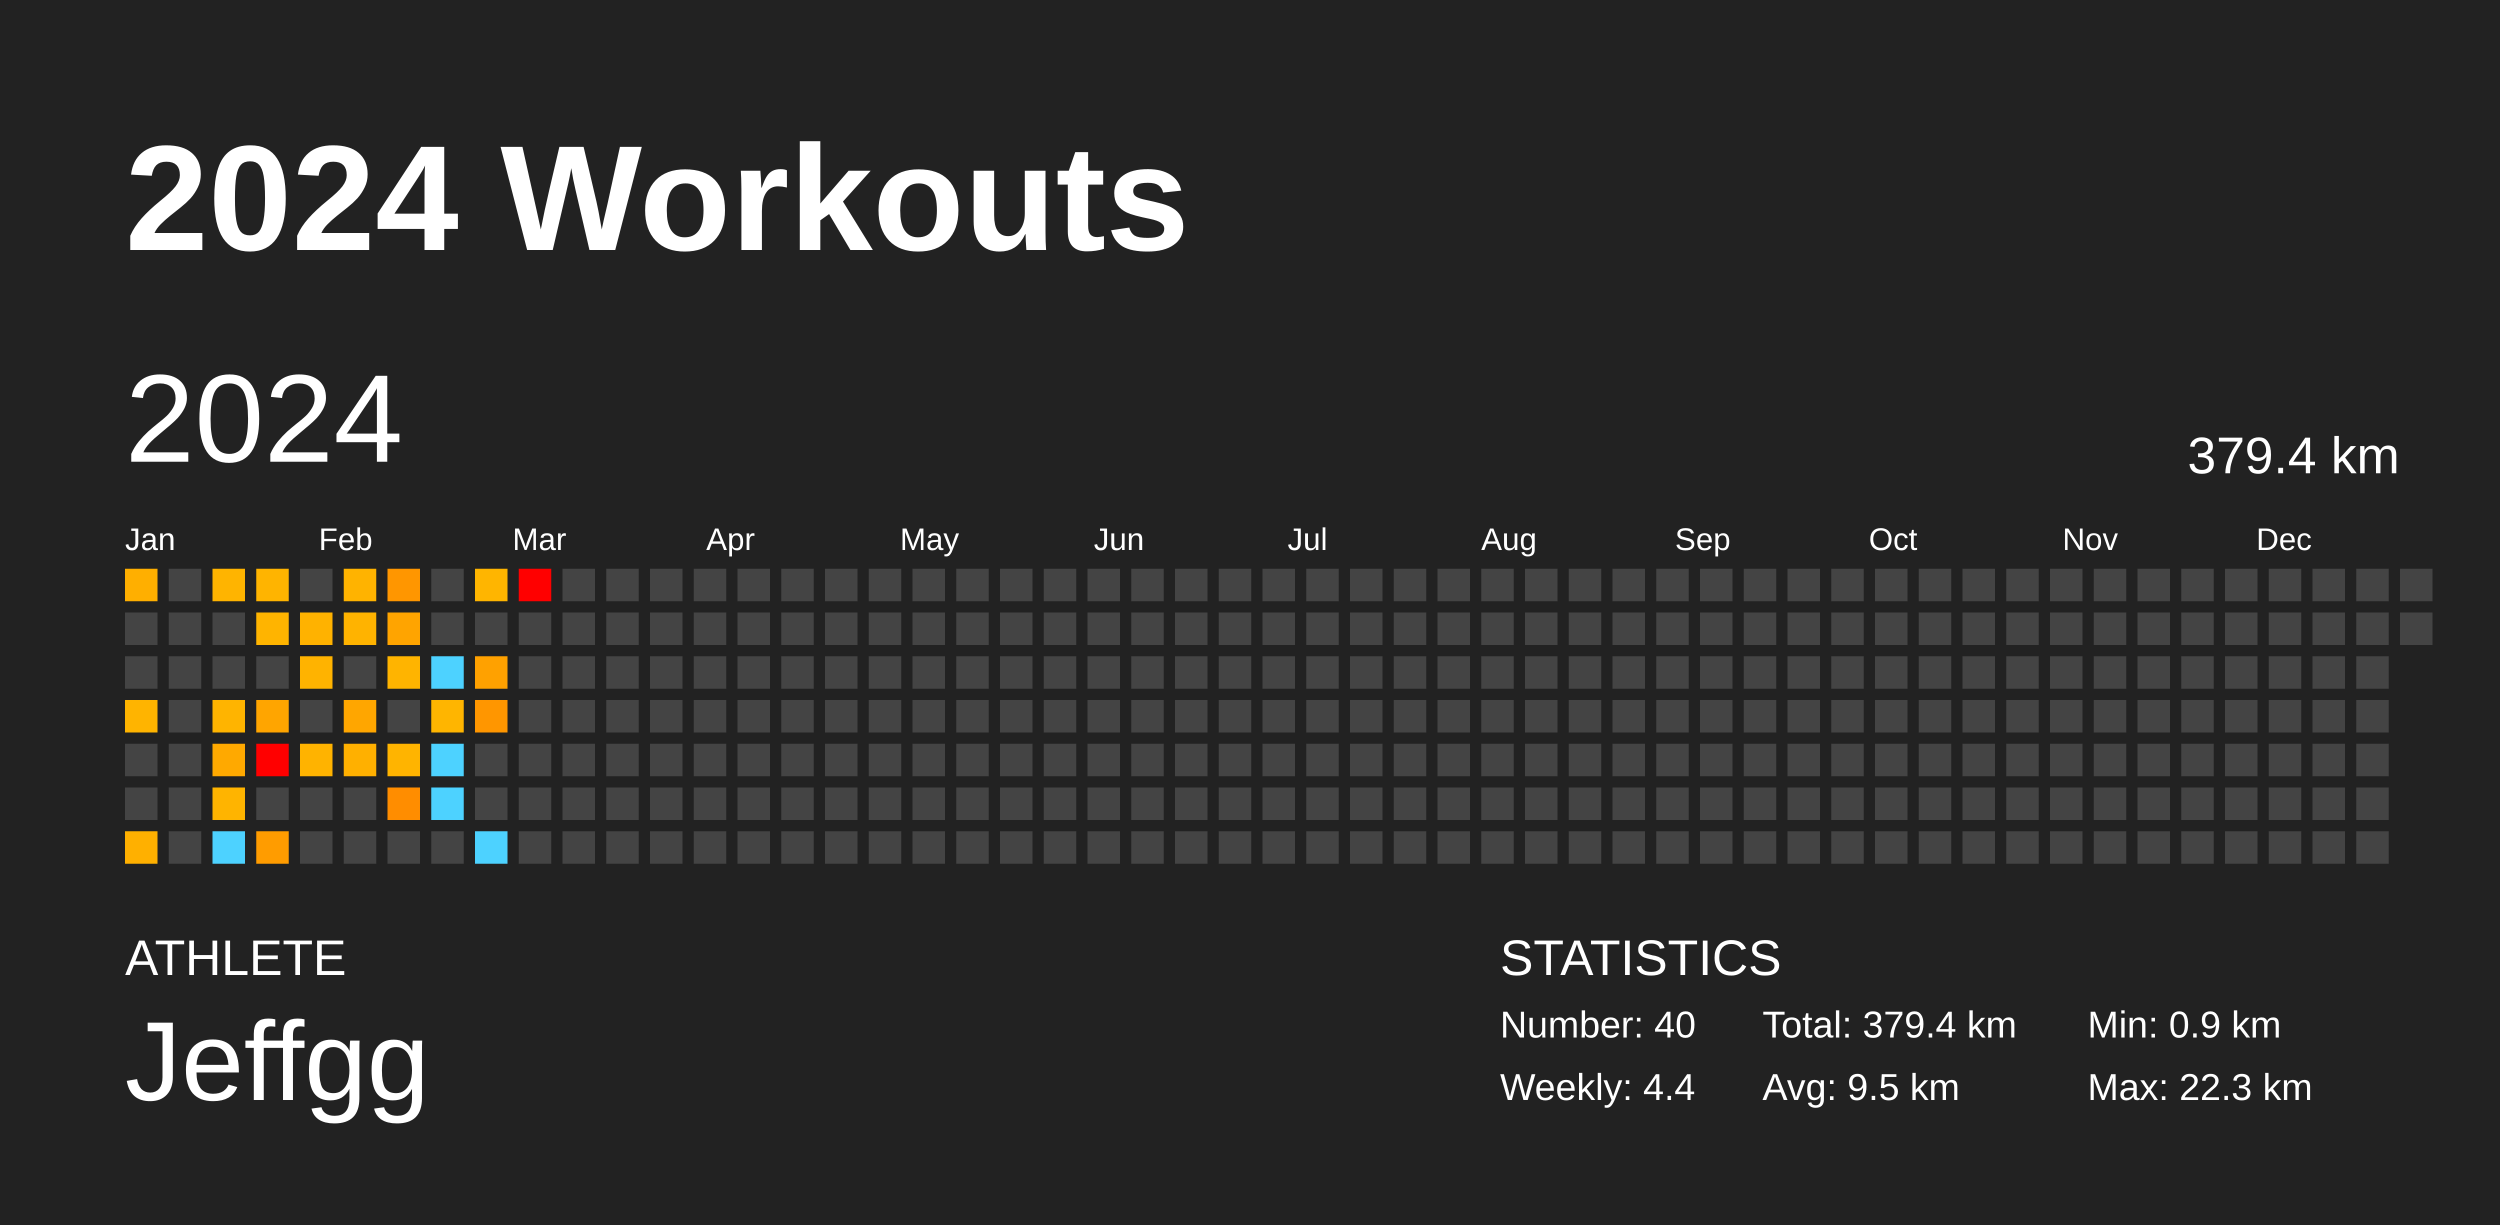
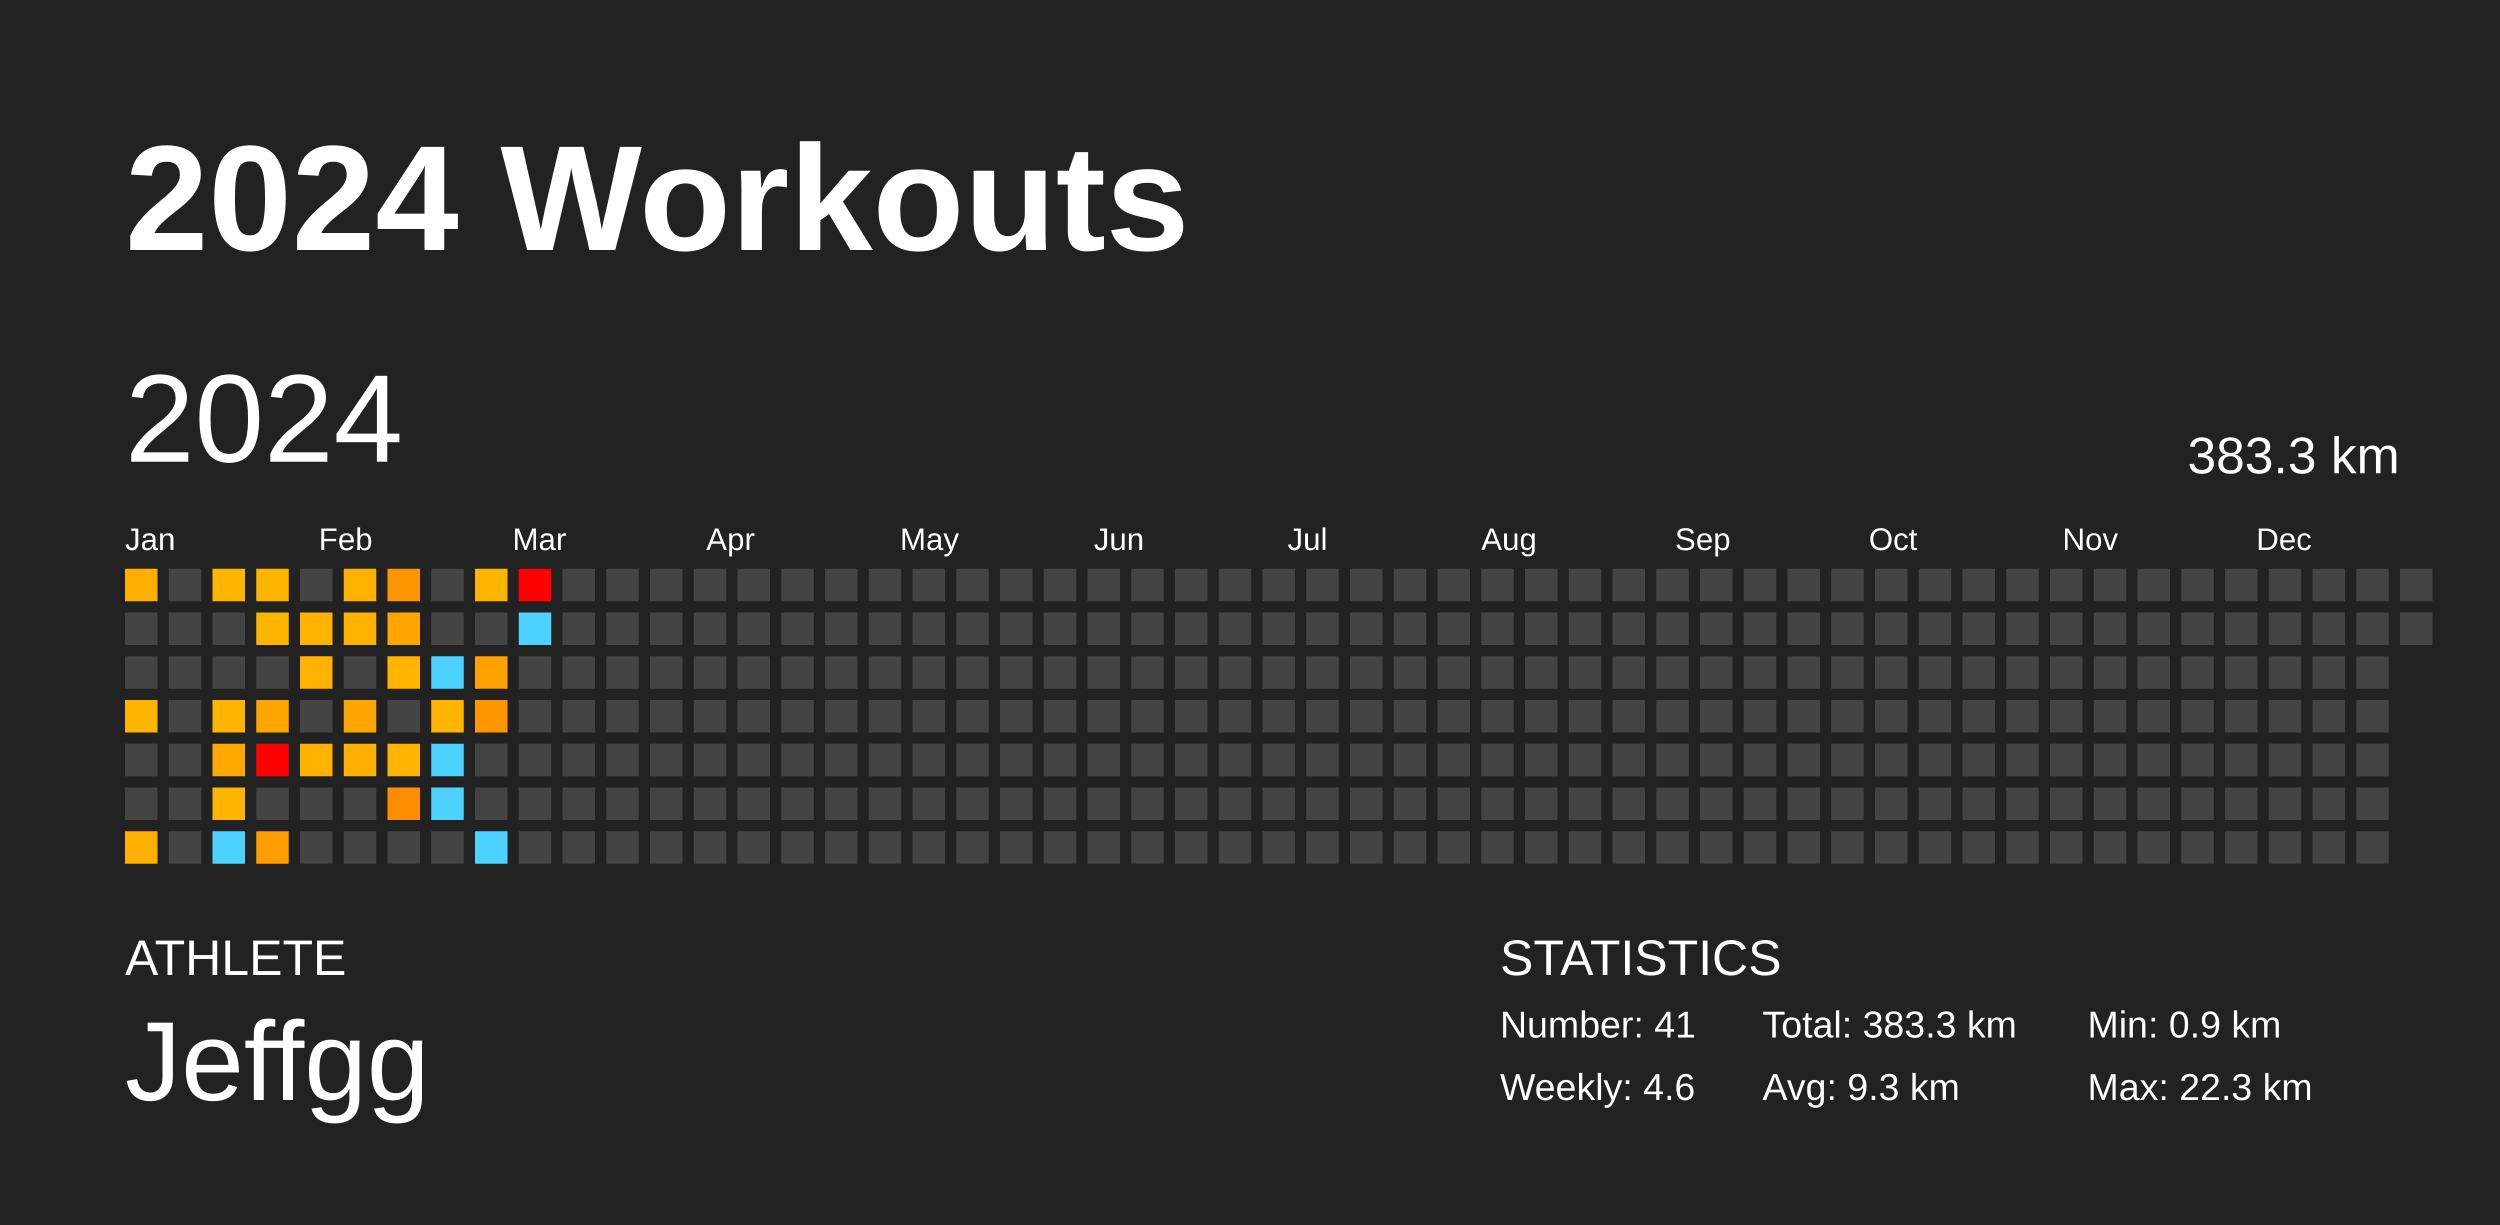
<svg xmlns="http://www.w3.org/2000/svg" baseProfile="full" height="98mm" version="1.1" viewBox="0,0,200,98" width="200mm">
  <defs />
  <rect fill="#222222" height="98" width="200" x="0" y="0" />
  <text fill="#FFFFFF" style="font-size:12px; font-family:Arial; font-weight:bold;" x="10" y="20">2024 Workouts</text>
  <text fill="#FFFFFF" style="font-size:4px; font-family:Arial" x="10" y="78">ATHLETE</text>
  <text fill="#FFFFFF" style="font-size:9px; font-family:Arial" x="10" y="88">Jeffgg</text>
  <text fill="#FFFFFF" style="font-size:4px; font-family:Arial" x="120" y="78">STATISTICS</text>
-   <text fill="#FFFFFF" style="font-size:3px; font-family:Arial" x="120" y="83">Number: 40</text>
-   <text fill="#FFFFFF" style="font-size:3px; font-family:Arial" x="120" y="88">Weekly: 4.4</text>
-   <text fill="#FFFFFF" style="font-size:3px; font-family:Arial" x="141" y="83">Total: 379.4 km</text>
-   <text fill="#FFFFFF" style="font-size:3px; font-family:Arial" x="141" y="88">Avg: 9.5 km</text>
+   <text fill="#FFFFFF" style="font-size:3px; font-family:Arial" x="120" y="83">Number: 41</text>
+   <text fill="#FFFFFF" style="font-size:3px; font-family:Arial" x="120" y="88">Weekly: 4.6</text>
+   <text fill="#FFFFFF" style="font-size:3px; font-family:Arial" x="141" y="83">Total: 383.3 km</text>
+   <text fill="#FFFFFF" style="font-size:3px; font-family:Arial" x="141" y="88">Avg: 9.3 km</text>
  <text fill="#FFFFFF" style="font-size:3px; font-family:Arial" x="167" y="83">Min: 0.9 km</text>
  <text fill="#FFFFFF" style="font-size:3px; font-family:Arial" x="167" y="88">Max: 22.3 km</text>
  <text dominant-baseline="hanging" fill="#FFFFFF" style="font-size:10.0px; font-family:Arial;" x="10" y="30">2024</text>
-   <text dominant-baseline="hanging" fill="#FFFFFF" style="font-size:4.125px; font-family:Arial;" x="175" y="35">379.4 km</text>
+   <text dominant-baseline="hanging" fill="#FFFFFF" style="font-size:4.125px; font-family:Arial;" x="175" y="35">383.3 km</text>
  <text fill="#FFFFFF" style="font-size:2.5px; font-family:Arial" x="10.0" y="44">Jan</text>
  <text fill="#FFFFFF" style="font-size:2.5px; font-family:Arial" x="25.5" y="44">Feb</text>
  <text fill="#FFFFFF" style="font-size:2.5px; font-family:Arial" x="41.0" y="44">Mar</text>
  <text fill="#FFFFFF" style="font-size:2.5px; font-family:Arial" x="56.5" y="44">Apr</text>
  <text fill="#FFFFFF" style="font-size:2.5px; font-family:Arial" x="72.0" y="44">May</text>
  <text fill="#FFFFFF" style="font-size:2.5px; font-family:Arial" x="87.5" y="44">Jun</text>
  <text fill="#FFFFFF" style="font-size:2.5px; font-family:Arial" x="103.0" y="44">Jul</text>
  <text fill="#FFFFFF" style="font-size:2.5px; font-family:Arial" x="118.5" y="44">Aug</text>
  <text fill="#FFFFFF" style="font-size:2.5px; font-family:Arial" x="134.0" y="44">Sep</text>
  <text fill="#FFFFFF" style="font-size:2.5px; font-family:Arial" x="149.5" y="44">Oct</text>
  <text fill="#FFFFFF" style="font-size:2.5px; font-family:Arial" x="165.0" y="44">Nov</text>
  <text fill="#FFFFFF" style="font-size:2.5px; font-family:Arial" x="180.5" y="44">Dec</text>
  <rect fill="#ffaf00" height="2.6" width="2.6" x="10.0" y="45.5" />
  <rect fill="#444444" height="2.6" width="2.6" x="10.0" y="49.0" />
  <rect fill="#444444" height="2.6" width="2.6" x="10.0" y="52.5" />
  <rect fill="#ffb400" height="2.6" width="2.6" x="10.0" y="56.0" />
  <rect fill="#444444" height="2.6" width="2.6" x="10.0" y="59.5" />
  <rect fill="#444444" height="2.6" width="2.6" x="10.0" y="63.0" />
  <rect fill="#ffb000" height="2.6" width="2.6" x="10.0" y="66.5" />
  <rect fill="#444444" height="2.6" width="2.6" x="13.5" y="45.5" />
  <rect fill="#444444" height="2.6" width="2.6" x="13.5" y="49.0" />
  <rect fill="#444444" height="2.6" width="2.6" x="13.5" y="52.5" />
  <rect fill="#444444" height="2.6" width="2.6" x="13.5" y="56.0" />
  <rect fill="#444444" height="2.6" width="2.6" x="13.5" y="59.5" />
  <rect fill="#444444" height="2.6" width="2.6" x="13.5" y="63.0" />
  <rect fill="#444444" height="2.6" width="2.6" x="13.5" y="66.5" />
  <rect fill="#ffb400" height="2.6" width="2.6" x="17.0" y="45.5" />
  <rect fill="#444444" height="2.6" width="2.6" x="17.0" y="49.0" />
  <rect fill="#444444" height="2.6" width="2.6" x="17.0" y="52.5" />
  <rect fill="#ffb400" height="2.6" width="2.6" x="17.0" y="56.0" />
  <rect fill="#ffa900" height="2.6" width="2.6" x="17.0" y="59.5" />
  <rect fill="#ffb400" height="2.6" width="2.6" x="17.0" y="63.0" />
  <rect fill="#4dd2ff" height="2.6" width="2.6" x="17.0" y="66.5" />
  <rect fill="#ffb400" height="2.6" width="2.6" x="20.5" y="45.5" />
  <rect fill="#ffb400" height="2.6" width="2.6" x="20.5" y="49.0" />
  <rect fill="#444444" height="2.6" width="2.6" x="20.5" y="52.5" />
  <rect fill="#ffa500" height="2.6" width="2.6" x="20.5" y="56.0" />
  <rect fill="red" height="2.6" width="2.6" x="20.5" y="59.5" />
  <rect fill="#444444" height="2.6" width="2.6" x="20.5" y="63.0" />
  <rect fill="#ff9c00" height="2.6" width="2.6" x="20.5" y="66.5" />
  <rect fill="#444444" height="2.6" width="2.6" x="24.0" y="45.5" />
  <rect fill="#ffb200" height="2.6" width="2.6" x="24.0" y="49.0" />
  <rect fill="#ffb300" height="2.6" width="2.6" x="24.0" y="52.5" />
  <rect fill="#444444" height="2.6" width="2.6" x="24.0" y="56.0" />
  <rect fill="#ffb300" height="2.6" width="2.6" x="24.0" y="59.5" />
  <rect fill="#444444" height="2.6" width="2.6" x="24.0" y="63.0" />
  <rect fill="#444444" height="2.6" width="2.6" x="24.0" y="66.5" />
  <rect fill="#ffb300" height="2.6" width="2.6" x="27.5" y="45.5" />
  <rect fill="#ffb300" height="2.6" width="2.6" x="27.5" y="49.0" />
  <rect fill="#444444" height="2.6" width="2.6" x="27.5" y="52.5" />
  <rect fill="#ffa600" height="2.6" width="2.6" x="27.5" y="56.0" />
  <rect fill="#ffb000" height="2.6" width="2.6" x="27.5" y="59.5" />
  <rect fill="#444444" height="2.6" width="2.6" x="27.5" y="63.0" />
  <rect fill="#444444" height="2.6" width="2.6" x="27.5" y="66.5" />
  <rect fill="#ff9600" height="2.6" width="2.6" x="31.0" y="45.5" />
  <rect fill="#ffa400" height="2.6" width="2.6" x="31.0" y="49.0" />
  <rect fill="#ffb400" height="2.6" width="2.6" x="31.0" y="52.5" />
  <rect fill="#444444" height="2.6" width="2.6" x="31.0" y="56.0" />
  <rect fill="#ffb400" height="2.6" width="2.6" x="31.0" y="59.5" />
  <rect fill="#ff8d00" height="2.6" width="2.6" x="31.0" y="63.0" />
  <rect fill="#444444" height="2.6" width="2.6" x="31.0" y="66.5" />
  <rect fill="#444444" height="2.6" width="2.6" x="34.5" y="45.5" />
  <rect fill="#444444" height="2.6" width="2.6" x="34.5" y="49.0" />
  <rect fill="#4dd2ff" height="2.6" width="2.6" x="34.5" y="52.5" />
  <rect fill="#ffb500" height="2.6" width="2.6" x="34.5" y="56.0" />
  <rect fill="#4dd2ff" height="2.6" width="2.6" x="34.5" y="59.5" />
  <rect fill="#4dd2ff" height="2.6" width="2.6" x="34.5" y="63.0" />
  <rect fill="#444444" height="2.6" width="2.6" x="34.5" y="66.5" />
  <rect fill="#ffb500" height="2.6" width="2.6" x="38.0" y="45.5" />
  <rect fill="#444444" height="2.6" width="2.6" x="38.0" y="49.0" />
  <rect fill="#ffa100" height="2.6" width="2.6" x="38.0" y="52.5" />
  <rect fill="#ff9600" height="2.6" width="2.6" x="38.0" y="56.0" />
  <rect fill="#444444" height="2.6" width="2.6" x="38.0" y="59.5" />
  <rect fill="#444444" height="2.6" width="2.6" x="38.0" y="63.0" />
  <rect fill="#4dd2ff" height="2.6" width="2.6" x="38.0" y="66.5" />
  <rect fill="red" height="2.6" width="2.6" x="41.5" y="45.5" />
-   <rect fill="#444444" height="2.6" width="2.6" x="41.5" y="49.0" />
+   <rect fill="#4dd2ff" height="2.6" width="2.6" x="41.5" y="49.0" />
  <rect fill="#444444" height="2.6" width="2.6" x="41.5" y="52.5" />
  <rect fill="#444444" height="2.6" width="2.6" x="41.5" y="56.0" />
  <rect fill="#444444" height="2.6" width="2.6" x="41.5" y="59.5" />
  <rect fill="#444444" height="2.6" width="2.6" x="41.5" y="63.0" />
  <rect fill="#444444" height="2.6" width="2.6" x="41.5" y="66.5" />
  <rect fill="#444444" height="2.6" width="2.6" x="45.0" y="45.5" />
  <rect fill="#444444" height="2.6" width="2.6" x="45.0" y="49.0" />
  <rect fill="#444444" height="2.6" width="2.6" x="45.0" y="52.5" />
  <rect fill="#444444" height="2.6" width="2.6" x="45.0" y="56.0" />
  <rect fill="#444444" height="2.6" width="2.6" x="45.0" y="59.5" />
  <rect fill="#444444" height="2.6" width="2.6" x="45.0" y="63.0" />
  <rect fill="#444444" height="2.6" width="2.6" x="45.0" y="66.5" />
  <rect fill="#444444" height="2.6" width="2.6" x="48.5" y="45.5" />
  <rect fill="#444444" height="2.6" width="2.6" x="48.5" y="49.0" />
  <rect fill="#444444" height="2.6" width="2.6" x="48.5" y="52.5" />
  <rect fill="#444444" height="2.6" width="2.6" x="48.5" y="56.0" />
  <rect fill="#444444" height="2.6" width="2.6" x="48.5" y="59.5" />
  <rect fill="#444444" height="2.6" width="2.6" x="48.5" y="63.0" />
  <rect fill="#444444" height="2.6" width="2.6" x="48.5" y="66.5" />
  <rect fill="#444444" height="2.6" width="2.6" x="52.0" y="45.5" />
  <rect fill="#444444" height="2.6" width="2.6" x="52.0" y="49.0" />
  <rect fill="#444444" height="2.6" width="2.6" x="52.0" y="52.5" />
  <rect fill="#444444" height="2.6" width="2.6" x="52.0" y="56.0" />
  <rect fill="#444444" height="2.6" width="2.6" x="52.0" y="59.5" />
  <rect fill="#444444" height="2.6" width="2.6" x="52.0" y="63.0" />
  <rect fill="#444444" height="2.6" width="2.6" x="52.0" y="66.5" />
  <rect fill="#444444" height="2.6" width="2.6" x="55.5" y="45.5" />
  <rect fill="#444444" height="2.6" width="2.6" x="55.5" y="49.0" />
  <rect fill="#444444" height="2.6" width="2.6" x="55.5" y="52.5" />
  <rect fill="#444444" height="2.6" width="2.6" x="55.5" y="56.0" />
  <rect fill="#444444" height="2.6" width="2.6" x="55.5" y="59.5" />
  <rect fill="#444444" height="2.6" width="2.6" x="55.5" y="63.0" />
  <rect fill="#444444" height="2.6" width="2.6" x="55.5" y="66.5" />
  <rect fill="#444444" height="2.6" width="2.6" x="59.0" y="45.5" />
  <rect fill="#444444" height="2.6" width="2.6" x="59.0" y="49.0" />
  <rect fill="#444444" height="2.6" width="2.6" x="59.0" y="52.5" />
  <rect fill="#444444" height="2.6" width="2.6" x="59.0" y="56.0" />
  <rect fill="#444444" height="2.6" width="2.6" x="59.0" y="59.5" />
  <rect fill="#444444" height="2.6" width="2.6" x="59.0" y="63.0" />
  <rect fill="#444444" height="2.6" width="2.6" x="59.0" y="66.5" />
  <rect fill="#444444" height="2.6" width="2.6" x="62.5" y="45.5" />
  <rect fill="#444444" height="2.6" width="2.6" x="62.5" y="49.0" />
  <rect fill="#444444" height="2.6" width="2.6" x="62.5" y="52.5" />
  <rect fill="#444444" height="2.6" width="2.6" x="62.5" y="56.0" />
  <rect fill="#444444" height="2.6" width="2.6" x="62.5" y="59.5" />
  <rect fill="#444444" height="2.6" width="2.6" x="62.5" y="63.0" />
  <rect fill="#444444" height="2.6" width="2.6" x="62.5" y="66.5" />
  <rect fill="#444444" height="2.6" width="2.6" x="66.0" y="45.5" />
  <rect fill="#444444" height="2.6" width="2.6" x="66.0" y="49.0" />
  <rect fill="#444444" height="2.6" width="2.6" x="66.0" y="52.5" />
  <rect fill="#444444" height="2.6" width="2.6" x="66.0" y="56.0" />
  <rect fill="#444444" height="2.6" width="2.6" x="66.0" y="59.5" />
  <rect fill="#444444" height="2.6" width="2.6" x="66.0" y="63.0" />
  <rect fill="#444444" height="2.6" width="2.6" x="66.0" y="66.5" />
  <rect fill="#444444" height="2.6" width="2.6" x="69.5" y="45.5" />
  <rect fill="#444444" height="2.6" width="2.6" x="69.5" y="49.0" />
  <rect fill="#444444" height="2.6" width="2.6" x="69.5" y="52.5" />
  <rect fill="#444444" height="2.6" width="2.6" x="69.5" y="56.0" />
  <rect fill="#444444" height="2.6" width="2.6" x="69.5" y="59.5" />
  <rect fill="#444444" height="2.6" width="2.6" x="69.5" y="63.0" />
  <rect fill="#444444" height="2.6" width="2.6" x="69.5" y="66.5" />
  <rect fill="#444444" height="2.6" width="2.6" x="73.0" y="45.5" />
  <rect fill="#444444" height="2.6" width="2.6" x="73.0" y="49.0" />
  <rect fill="#444444" height="2.6" width="2.6" x="73.0" y="52.5" />
  <rect fill="#444444" height="2.6" width="2.6" x="73.0" y="56.0" />
  <rect fill="#444444" height="2.6" width="2.6" x="73.0" y="59.5" />
  <rect fill="#444444" height="2.6" width="2.6" x="73.0" y="63.0" />
  <rect fill="#444444" height="2.6" width="2.6" x="73.0" y="66.5" />
  <rect fill="#444444" height="2.6" width="2.6" x="76.5" y="45.5" />
  <rect fill="#444444" height="2.6" width="2.6" x="76.5" y="49.0" />
  <rect fill="#444444" height="2.6" width="2.6" x="76.5" y="52.5" />
  <rect fill="#444444" height="2.6" width="2.6" x="76.5" y="56.0" />
  <rect fill="#444444" height="2.6" width="2.6" x="76.5" y="59.5" />
  <rect fill="#444444" height="2.6" width="2.6" x="76.5" y="63.0" />
  <rect fill="#444444" height="2.6" width="2.6" x="76.5" y="66.5" />
  <rect fill="#444444" height="2.6" width="2.6" x="80.0" y="45.5" />
  <rect fill="#444444" height="2.6" width="2.6" x="80.0" y="49.0" />
  <rect fill="#444444" height="2.6" width="2.6" x="80.0" y="52.5" />
  <rect fill="#444444" height="2.6" width="2.6" x="80.0" y="56.0" />
  <rect fill="#444444" height="2.6" width="2.6" x="80.0" y="59.5" />
  <rect fill="#444444" height="2.6" width="2.6" x="80.0" y="63.0" />
  <rect fill="#444444" height="2.6" width="2.6" x="80.0" y="66.5" />
  <rect fill="#444444" height="2.6" width="2.6" x="83.5" y="45.5" />
  <rect fill="#444444" height="2.6" width="2.6" x="83.5" y="49.0" />
  <rect fill="#444444" height="2.6" width="2.6" x="83.5" y="52.5" />
  <rect fill="#444444" height="2.6" width="2.6" x="83.5" y="56.0" />
  <rect fill="#444444" height="2.6" width="2.6" x="83.5" y="59.5" />
  <rect fill="#444444" height="2.6" width="2.6" x="83.5" y="63.0" />
  <rect fill="#444444" height="2.6" width="2.6" x="83.5" y="66.5" />
  <rect fill="#444444" height="2.6" width="2.6" x="87.0" y="45.5" />
  <rect fill="#444444" height="2.6" width="2.6" x="87.0" y="49.0" />
  <rect fill="#444444" height="2.6" width="2.6" x="87.0" y="52.5" />
  <rect fill="#444444" height="2.6" width="2.6" x="87.0" y="56.0" />
  <rect fill="#444444" height="2.6" width="2.6" x="87.0" y="59.5" />
  <rect fill="#444444" height="2.6" width="2.6" x="87.0" y="63.0" />
  <rect fill="#444444" height="2.6" width="2.6" x="87.0" y="66.5" />
  <rect fill="#444444" height="2.6" width="2.6" x="90.5" y="45.5" />
  <rect fill="#444444" height="2.6" width="2.6" x="90.5" y="49.0" />
  <rect fill="#444444" height="2.6" width="2.6" x="90.5" y="52.5" />
  <rect fill="#444444" height="2.6" width="2.6" x="90.5" y="56.0" />
  <rect fill="#444444" height="2.6" width="2.6" x="90.5" y="59.5" />
  <rect fill="#444444" height="2.6" width="2.6" x="90.5" y="63.0" />
  <rect fill="#444444" height="2.6" width="2.6" x="90.5" y="66.5" />
  <rect fill="#444444" height="2.6" width="2.6" x="94.0" y="45.5" />
  <rect fill="#444444" height="2.6" width="2.6" x="94.0" y="49.0" />
  <rect fill="#444444" height="2.6" width="2.6" x="94.0" y="52.5" />
  <rect fill="#444444" height="2.6" width="2.6" x="94.0" y="56.0" />
  <rect fill="#444444" height="2.6" width="2.6" x="94.0" y="59.5" />
  <rect fill="#444444" height="2.6" width="2.6" x="94.0" y="63.0" />
  <rect fill="#444444" height="2.6" width="2.6" x="94.0" y="66.5" />
  <rect fill="#444444" height="2.6" width="2.6" x="97.5" y="45.5" />
  <rect fill="#444444" height="2.6" width="2.6" x="97.5" y="49.0" />
  <rect fill="#444444" height="2.6" width="2.6" x="97.5" y="52.5" />
  <rect fill="#444444" height="2.6" width="2.6" x="97.5" y="56.0" />
  <rect fill="#444444" height="2.6" width="2.6" x="97.5" y="59.5" />
  <rect fill="#444444" height="2.6" width="2.6" x="97.5" y="63.0" />
  <rect fill="#444444" height="2.6" width="2.6" x="97.5" y="66.5" />
  <rect fill="#444444" height="2.6" width="2.6" x="101.0" y="45.5" />
  <rect fill="#444444" height="2.6" width="2.6" x="101.0" y="49.0" />
  <rect fill="#444444" height="2.6" width="2.6" x="101.0" y="52.5" />
  <rect fill="#444444" height="2.6" width="2.6" x="101.0" y="56.0" />
  <rect fill="#444444" height="2.6" width="2.6" x="101.0" y="59.5" />
  <rect fill="#444444" height="2.6" width="2.6" x="101.0" y="63.0" />
  <rect fill="#444444" height="2.6" width="2.6" x="101.0" y="66.5" />
  <rect fill="#444444" height="2.6" width="2.6" x="104.5" y="45.5" />
  <rect fill="#444444" height="2.6" width="2.6" x="104.5" y="49.0" />
  <rect fill="#444444" height="2.6" width="2.6" x="104.5" y="52.5" />
  <rect fill="#444444" height="2.6" width="2.6" x="104.5" y="56.0" />
  <rect fill="#444444" height="2.6" width="2.6" x="104.5" y="59.5" />
  <rect fill="#444444" height="2.6" width="2.6" x="104.5" y="63.0" />
  <rect fill="#444444" height="2.6" width="2.6" x="104.5" y="66.5" />
  <rect fill="#444444" height="2.6" width="2.6" x="108.0" y="45.5" />
  <rect fill="#444444" height="2.6" width="2.6" x="108.0" y="49.0" />
  <rect fill="#444444" height="2.6" width="2.6" x="108.0" y="52.5" />
  <rect fill="#444444" height="2.6" width="2.6" x="108.0" y="56.0" />
  <rect fill="#444444" height="2.6" width="2.6" x="108.0" y="59.5" />
  <rect fill="#444444" height="2.6" width="2.6" x="108.0" y="63.0" />
  <rect fill="#444444" height="2.6" width="2.6" x="108.0" y="66.5" />
  <rect fill="#444444" height="2.6" width="2.6" x="111.5" y="45.5" />
  <rect fill="#444444" height="2.6" width="2.6" x="111.5" y="49.0" />
  <rect fill="#444444" height="2.6" width="2.6" x="111.5" y="52.5" />
  <rect fill="#444444" height="2.6" width="2.6" x="111.5" y="56.0" />
  <rect fill="#444444" height="2.6" width="2.6" x="111.5" y="59.5" />
  <rect fill="#444444" height="2.6" width="2.6" x="111.5" y="63.0" />
  <rect fill="#444444" height="2.6" width="2.6" x="111.5" y="66.5" />
  <rect fill="#444444" height="2.6" width="2.6" x="115.0" y="45.5" />
  <rect fill="#444444" height="2.6" width="2.6" x="115.0" y="49.0" />
  <rect fill="#444444" height="2.6" width="2.6" x="115.0" y="52.5" />
  <rect fill="#444444" height="2.6" width="2.6" x="115.0" y="56.0" />
  <rect fill="#444444" height="2.6" width="2.6" x="115.0" y="59.5" />
  <rect fill="#444444" height="2.6" width="2.6" x="115.0" y="63.0" />
  <rect fill="#444444" height="2.6" width="2.6" x="115.0" y="66.5" />
  <rect fill="#444444" height="2.6" width="2.6" x="118.5" y="45.5" />
  <rect fill="#444444" height="2.6" width="2.6" x="118.5" y="49.0" />
  <rect fill="#444444" height="2.6" width="2.6" x="118.5" y="52.5" />
  <rect fill="#444444" height="2.6" width="2.6" x="118.5" y="56.0" />
  <rect fill="#444444" height="2.6" width="2.6" x="118.5" y="59.5" />
  <rect fill="#444444" height="2.6" width="2.6" x="118.5" y="63.0" />
  <rect fill="#444444" height="2.6" width="2.6" x="118.5" y="66.5" />
  <rect fill="#444444" height="2.6" width="2.6" x="122.0" y="45.5" />
  <rect fill="#444444" height="2.6" width="2.6" x="122.0" y="49.0" />
  <rect fill="#444444" height="2.6" width="2.6" x="122.0" y="52.5" />
  <rect fill="#444444" height="2.6" width="2.6" x="122.0" y="56.0" />
  <rect fill="#444444" height="2.6" width="2.6" x="122.0" y="59.5" />
  <rect fill="#444444" height="2.6" width="2.6" x="122.0" y="63.0" />
  <rect fill="#444444" height="2.6" width="2.6" x="122.0" y="66.5" />
  <rect fill="#444444" height="2.6" width="2.6" x="125.5" y="45.5" />
  <rect fill="#444444" height="2.6" width="2.6" x="125.5" y="49.0" />
  <rect fill="#444444" height="2.6" width="2.6" x="125.5" y="52.5" />
  <rect fill="#444444" height="2.6" width="2.6" x="125.5" y="56.0" />
  <rect fill="#444444" height="2.6" width="2.6" x="125.5" y="59.5" />
  <rect fill="#444444" height="2.6" width="2.6" x="125.5" y="63.0" />
  <rect fill="#444444" height="2.6" width="2.6" x="125.5" y="66.5" />
  <rect fill="#444444" height="2.6" width="2.6" x="129.0" y="45.5" />
  <rect fill="#444444" height="2.6" width="2.6" x="129.0" y="49.0" />
  <rect fill="#444444" height="2.6" width="2.6" x="129.0" y="52.5" />
  <rect fill="#444444" height="2.6" width="2.6" x="129.0" y="56.0" />
  <rect fill="#444444" height="2.6" width="2.6" x="129.0" y="59.5" />
  <rect fill="#444444" height="2.6" width="2.6" x="129.0" y="63.0" />
  <rect fill="#444444" height="2.6" width="2.6" x="129.0" y="66.5" />
  <rect fill="#444444" height="2.6" width="2.6" x="132.5" y="45.5" />
  <rect fill="#444444" height="2.6" width="2.6" x="132.5" y="49.0" />
  <rect fill="#444444" height="2.6" width="2.6" x="132.5" y="52.5" />
  <rect fill="#444444" height="2.6" width="2.6" x="132.5" y="56.0" />
  <rect fill="#444444" height="2.6" width="2.6" x="132.5" y="59.5" />
  <rect fill="#444444" height="2.6" width="2.6" x="132.5" y="63.0" />
  <rect fill="#444444" height="2.6" width="2.6" x="132.5" y="66.5" />
  <rect fill="#444444" height="2.6" width="2.6" x="136.0" y="45.5" />
  <rect fill="#444444" height="2.6" width="2.6" x="136.0" y="49.0" />
  <rect fill="#444444" height="2.6" width="2.6" x="136.0" y="52.5" />
  <rect fill="#444444" height="2.6" width="2.6" x="136.0" y="56.0" />
  <rect fill="#444444" height="2.6" width="2.6" x="136.0" y="59.5" />
  <rect fill="#444444" height="2.6" width="2.6" x="136.0" y="63.0" />
  <rect fill="#444444" height="2.6" width="2.6" x="136.0" y="66.5" />
  <rect fill="#444444" height="2.6" width="2.6" x="139.5" y="45.5" />
  <rect fill="#444444" height="2.6" width="2.6" x="139.5" y="49.0" />
  <rect fill="#444444" height="2.6" width="2.6" x="139.5" y="52.5" />
  <rect fill="#444444" height="2.6" width="2.6" x="139.5" y="56.0" />
  <rect fill="#444444" height="2.6" width="2.6" x="139.5" y="59.5" />
  <rect fill="#444444" height="2.6" width="2.6" x="139.5" y="63.0" />
  <rect fill="#444444" height="2.6" width="2.6" x="139.5" y="66.5" />
  <rect fill="#444444" height="2.6" width="2.6" x="143.0" y="45.5" />
  <rect fill="#444444" height="2.6" width="2.6" x="143.0" y="49.0" />
  <rect fill="#444444" height="2.6" width="2.6" x="143.0" y="52.5" />
  <rect fill="#444444" height="2.6" width="2.6" x="143.0" y="56.0" />
  <rect fill="#444444" height="2.6" width="2.6" x="143.0" y="59.5" />
  <rect fill="#444444" height="2.6" width="2.6" x="143.0" y="63.0" />
  <rect fill="#444444" height="2.6" width="2.6" x="143.0" y="66.5" />
  <rect fill="#444444" height="2.6" width="2.6" x="146.5" y="45.5" />
  <rect fill="#444444" height="2.6" width="2.6" x="146.5" y="49.0" />
  <rect fill="#444444" height="2.6" width="2.6" x="146.5" y="52.5" />
  <rect fill="#444444" height="2.6" width="2.6" x="146.5" y="56.0" />
  <rect fill="#444444" height="2.6" width="2.6" x="146.5" y="59.5" />
  <rect fill="#444444" height="2.6" width="2.6" x="146.5" y="63.0" />
  <rect fill="#444444" height="2.6" width="2.6" x="146.5" y="66.5" />
  <rect fill="#444444" height="2.6" width="2.6" x="150.0" y="45.5" />
  <rect fill="#444444" height="2.6" width="2.6" x="150.0" y="49.0" />
  <rect fill="#444444" height="2.6" width="2.6" x="150.0" y="52.5" />
  <rect fill="#444444" height="2.6" width="2.6" x="150.0" y="56.0" />
  <rect fill="#444444" height="2.6" width="2.6" x="150.0" y="59.5" />
  <rect fill="#444444" height="2.6" width="2.6" x="150.0" y="63.0" />
  <rect fill="#444444" height="2.6" width="2.6" x="150.0" y="66.5" />
  <rect fill="#444444" height="2.6" width="2.6" x="153.5" y="45.5" />
  <rect fill="#444444" height="2.6" width="2.6" x="153.5" y="49.0" />
  <rect fill="#444444" height="2.6" width="2.6" x="153.5" y="52.5" />
  <rect fill="#444444" height="2.6" width="2.6" x="153.5" y="56.0" />
  <rect fill="#444444" height="2.6" width="2.6" x="153.5" y="59.5" />
  <rect fill="#444444" height="2.6" width="2.6" x="153.5" y="63.0" />
  <rect fill="#444444" height="2.6" width="2.6" x="153.5" y="66.5" />
  <rect fill="#444444" height="2.6" width="2.6" x="157.0" y="45.5" />
  <rect fill="#444444" height="2.6" width="2.6" x="157.0" y="49.0" />
  <rect fill="#444444" height="2.6" width="2.6" x="157.0" y="52.5" />
  <rect fill="#444444" height="2.6" width="2.6" x="157.0" y="56.0" />
  <rect fill="#444444" height="2.6" width="2.6" x="157.0" y="59.5" />
  <rect fill="#444444" height="2.6" width="2.6" x="157.0" y="63.0" />
  <rect fill="#444444" height="2.6" width="2.6" x="157.0" y="66.5" />
  <rect fill="#444444" height="2.6" width="2.6" x="160.5" y="45.5" />
  <rect fill="#444444" height="2.6" width="2.6" x="160.5" y="49.0" />
  <rect fill="#444444" height="2.6" width="2.6" x="160.5" y="52.5" />
  <rect fill="#444444" height="2.6" width="2.6" x="160.5" y="56.0" />
  <rect fill="#444444" height="2.6" width="2.6" x="160.5" y="59.5" />
  <rect fill="#444444" height="2.6" width="2.6" x="160.5" y="63.0" />
  <rect fill="#444444" height="2.6" width="2.6" x="160.5" y="66.5" />
  <rect fill="#444444" height="2.6" width="2.6" x="164.0" y="45.5" />
  <rect fill="#444444" height="2.6" width="2.6" x="164.0" y="49.0" />
  <rect fill="#444444" height="2.6" width="2.6" x="164.0" y="52.5" />
  <rect fill="#444444" height="2.6" width="2.6" x="164.0" y="56.0" />
  <rect fill="#444444" height="2.6" width="2.6" x="164.0" y="59.5" />
  <rect fill="#444444" height="2.6" width="2.6" x="164.0" y="63.0" />
  <rect fill="#444444" height="2.6" width="2.6" x="164.0" y="66.5" />
  <rect fill="#444444" height="2.6" width="2.6" x="167.5" y="45.5" />
  <rect fill="#444444" height="2.6" width="2.6" x="167.5" y="49.0" />
  <rect fill="#444444" height="2.6" width="2.6" x="167.5" y="52.5" />
  <rect fill="#444444" height="2.6" width="2.6" x="167.5" y="56.0" />
  <rect fill="#444444" height="2.6" width="2.6" x="167.5" y="59.5" />
  <rect fill="#444444" height="2.6" width="2.6" x="167.5" y="63.0" />
  <rect fill="#444444" height="2.6" width="2.6" x="167.5" y="66.5" />
  <rect fill="#444444" height="2.6" width="2.6" x="171.0" y="45.5" />
  <rect fill="#444444" height="2.6" width="2.6" x="171.0" y="49.0" />
  <rect fill="#444444" height="2.6" width="2.6" x="171.0" y="52.5" />
  <rect fill="#444444" height="2.6" width="2.6" x="171.0" y="56.0" />
  <rect fill="#444444" height="2.6" width="2.6" x="171.0" y="59.5" />
  <rect fill="#444444" height="2.6" width="2.6" x="171.0" y="63.0" />
  <rect fill="#444444" height="2.6" width="2.6" x="171.0" y="66.5" />
  <rect fill="#444444" height="2.6" width="2.6" x="174.5" y="45.5" />
  <rect fill="#444444" height="2.6" width="2.6" x="174.5" y="49.0" />
  <rect fill="#444444" height="2.6" width="2.6" x="174.5" y="52.5" />
  <rect fill="#444444" height="2.6" width="2.6" x="174.5" y="56.0" />
  <rect fill="#444444" height="2.6" width="2.6" x="174.5" y="59.5" />
  <rect fill="#444444" height="2.6" width="2.6" x="174.5" y="63.0" />
  <rect fill="#444444" height="2.6" width="2.6" x="174.5" y="66.5" />
  <rect fill="#444444" height="2.6" width="2.6" x="178.0" y="45.5" />
  <rect fill="#444444" height="2.6" width="2.6" x="178.0" y="49.0" />
  <rect fill="#444444" height="2.6" width="2.6" x="178.0" y="52.5" />
  <rect fill="#444444" height="2.6" width="2.6" x="178.0" y="56.0" />
  <rect fill="#444444" height="2.6" width="2.6" x="178.0" y="59.5" />
  <rect fill="#444444" height="2.6" width="2.6" x="178.0" y="63.0" />
  <rect fill="#444444" height="2.6" width="2.6" x="178.0" y="66.5" />
  <rect fill="#444444" height="2.6" width="2.6" x="181.5" y="45.5" />
  <rect fill="#444444" height="2.6" width="2.6" x="181.5" y="49.0" />
  <rect fill="#444444" height="2.6" width="2.6" x="181.5" y="52.5" />
  <rect fill="#444444" height="2.6" width="2.6" x="181.5" y="56.0" />
  <rect fill="#444444" height="2.6" width="2.6" x="181.5" y="59.5" />
  <rect fill="#444444" height="2.6" width="2.6" x="181.5" y="63.0" />
  <rect fill="#444444" height="2.6" width="2.6" x="181.5" y="66.5" />
  <rect fill="#444444" height="2.6" width="2.6" x="185.0" y="45.5" />
  <rect fill="#444444" height="2.6" width="2.6" x="185.0" y="49.0" />
  <rect fill="#444444" height="2.6" width="2.6" x="185.0" y="52.5" />
  <rect fill="#444444" height="2.6" width="2.6" x="185.0" y="56.0" />
  <rect fill="#444444" height="2.6" width="2.6" x="185.0" y="59.5" />
  <rect fill="#444444" height="2.6" width="2.6" x="185.0" y="63.0" />
  <rect fill="#444444" height="2.6" width="2.6" x="185.0" y="66.5" />
  <rect fill="#444444" height="2.6" width="2.6" x="188.5" y="45.5" />
  <rect fill="#444444" height="2.6" width="2.6" x="188.5" y="49.0" />
  <rect fill="#444444" height="2.6" width="2.6" x="188.5" y="52.5" />
  <rect fill="#444444" height="2.6" width="2.6" x="188.5" y="56.0" />
  <rect fill="#444444" height="2.6" width="2.6" x="188.5" y="59.5" />
  <rect fill="#444444" height="2.6" width="2.6" x="188.5" y="63.0" />
  <rect fill="#444444" height="2.6" width="2.6" x="188.5" y="66.5" />
  <rect fill="#444444" height="2.6" width="2.6" x="192.0" y="45.5" />
  <rect fill="#444444" height="2.6" width="2.6" x="192.0" y="49.0" />
</svg>
